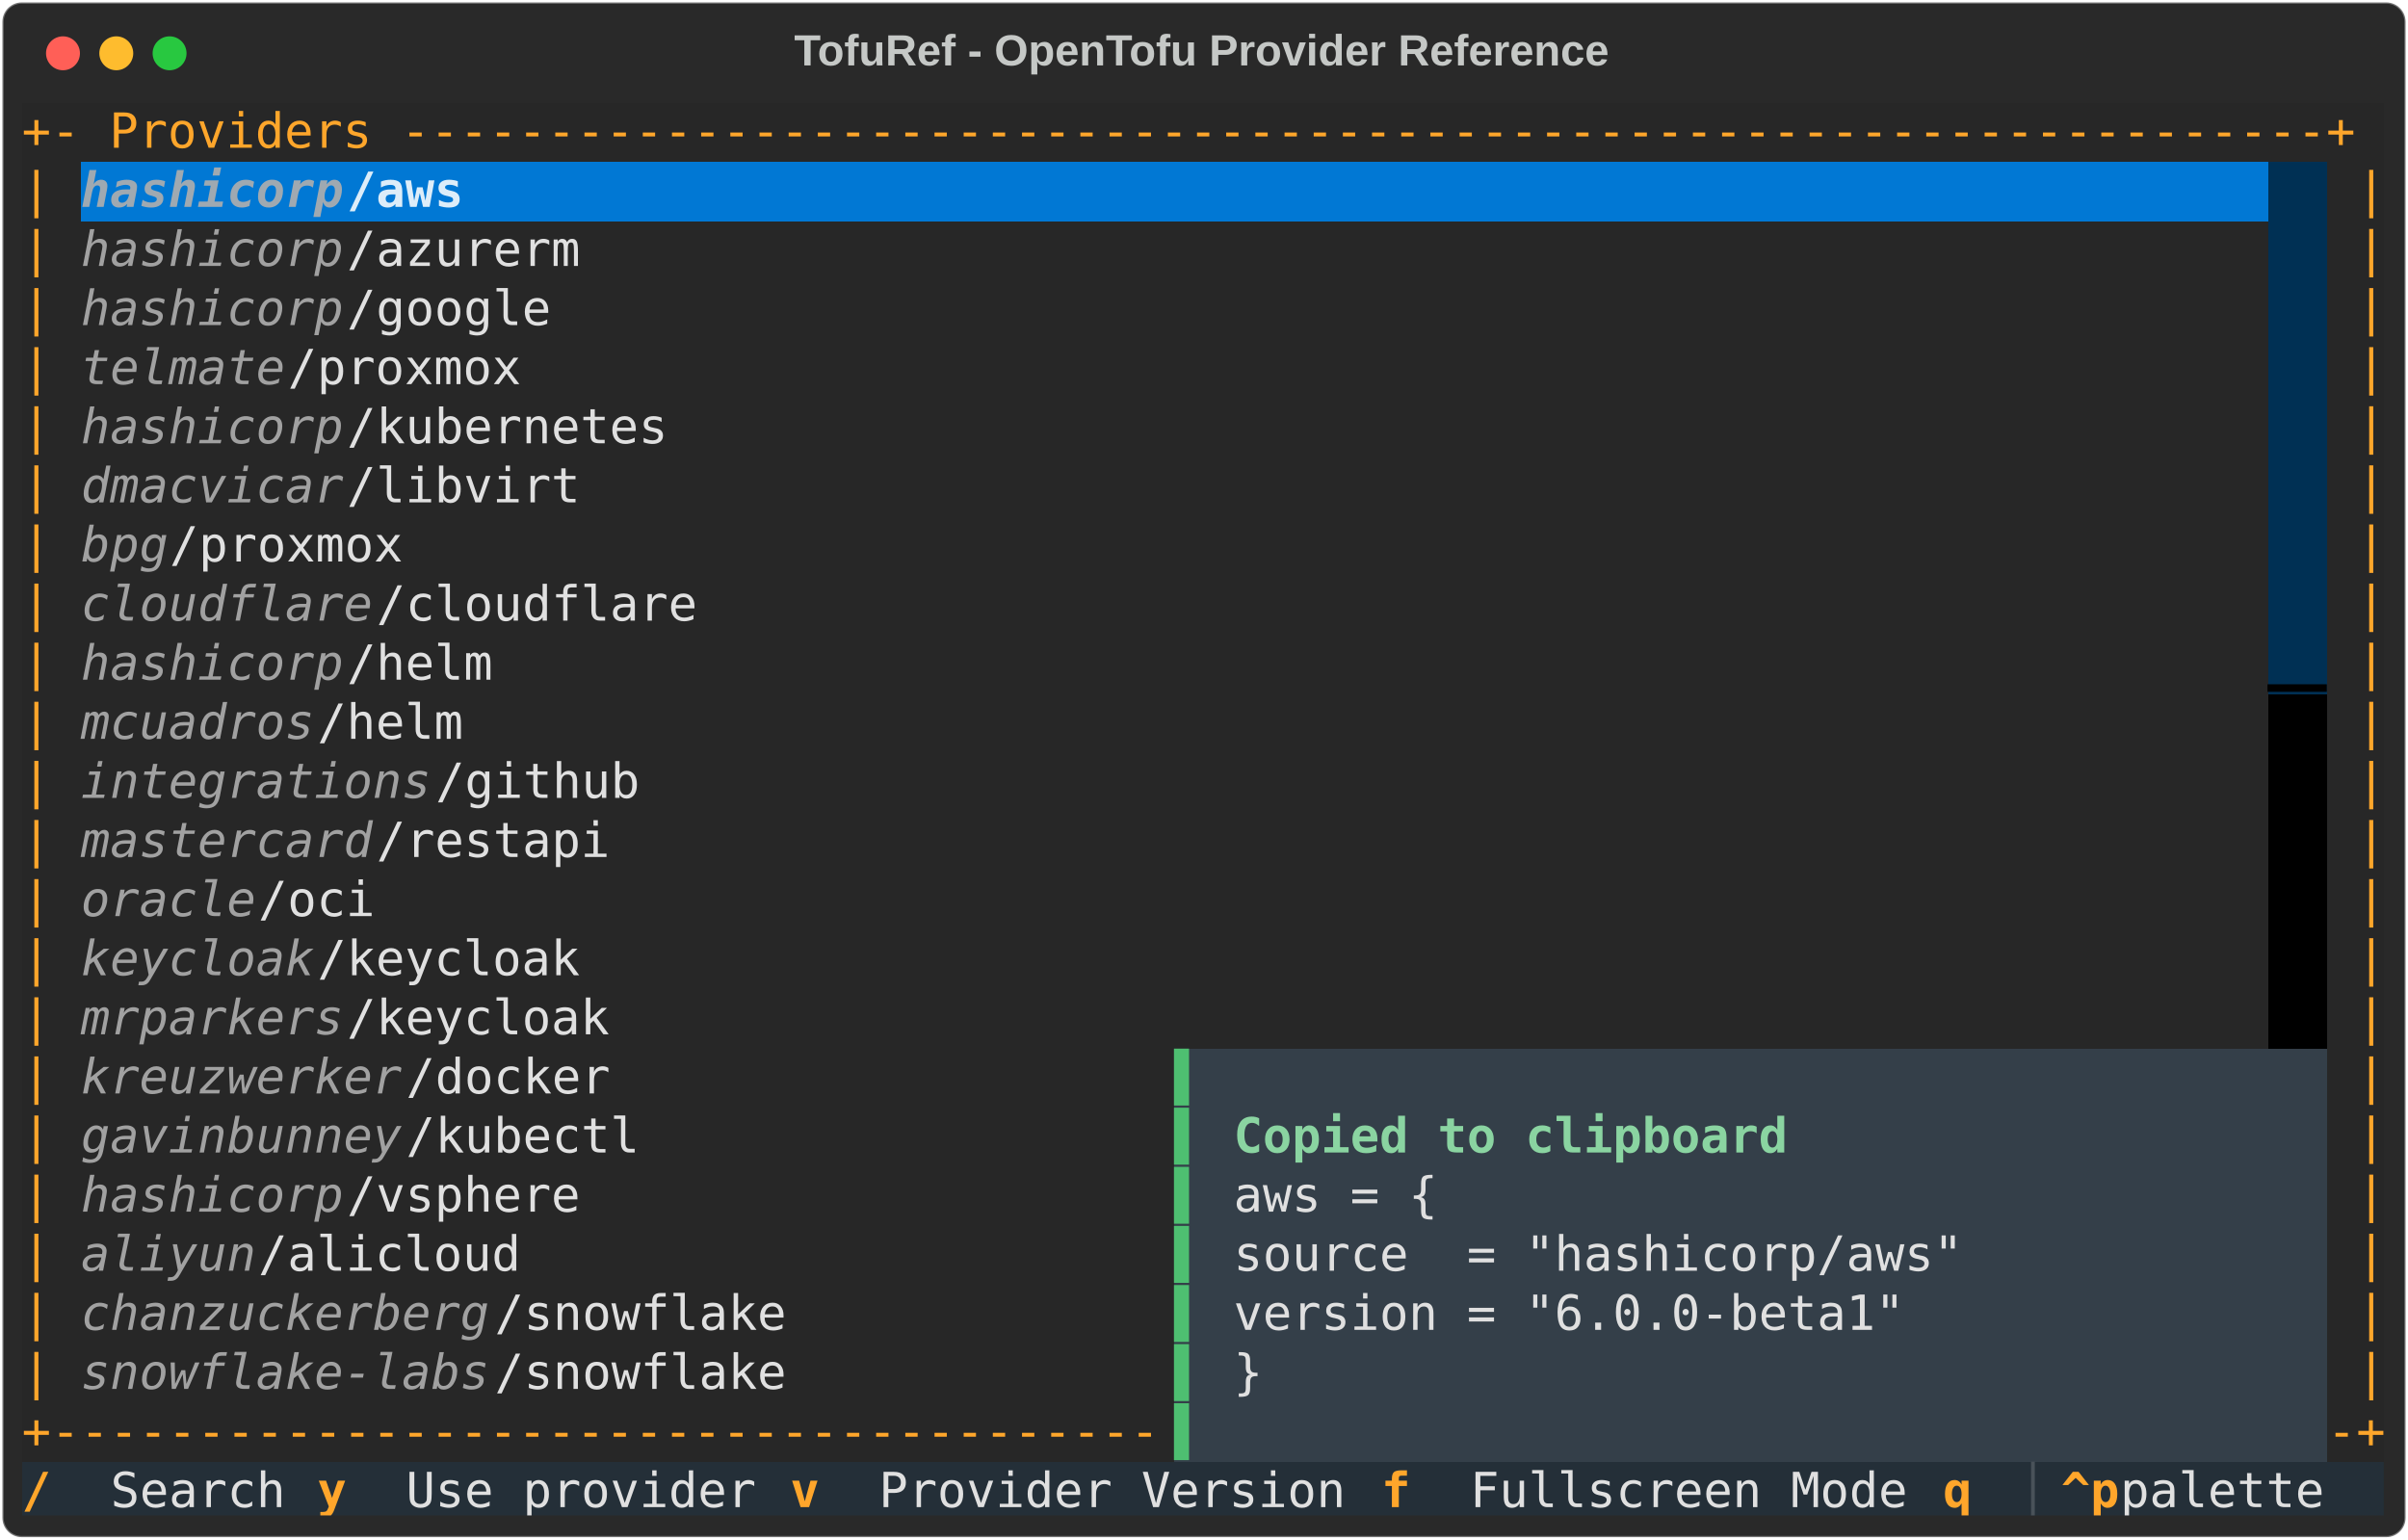
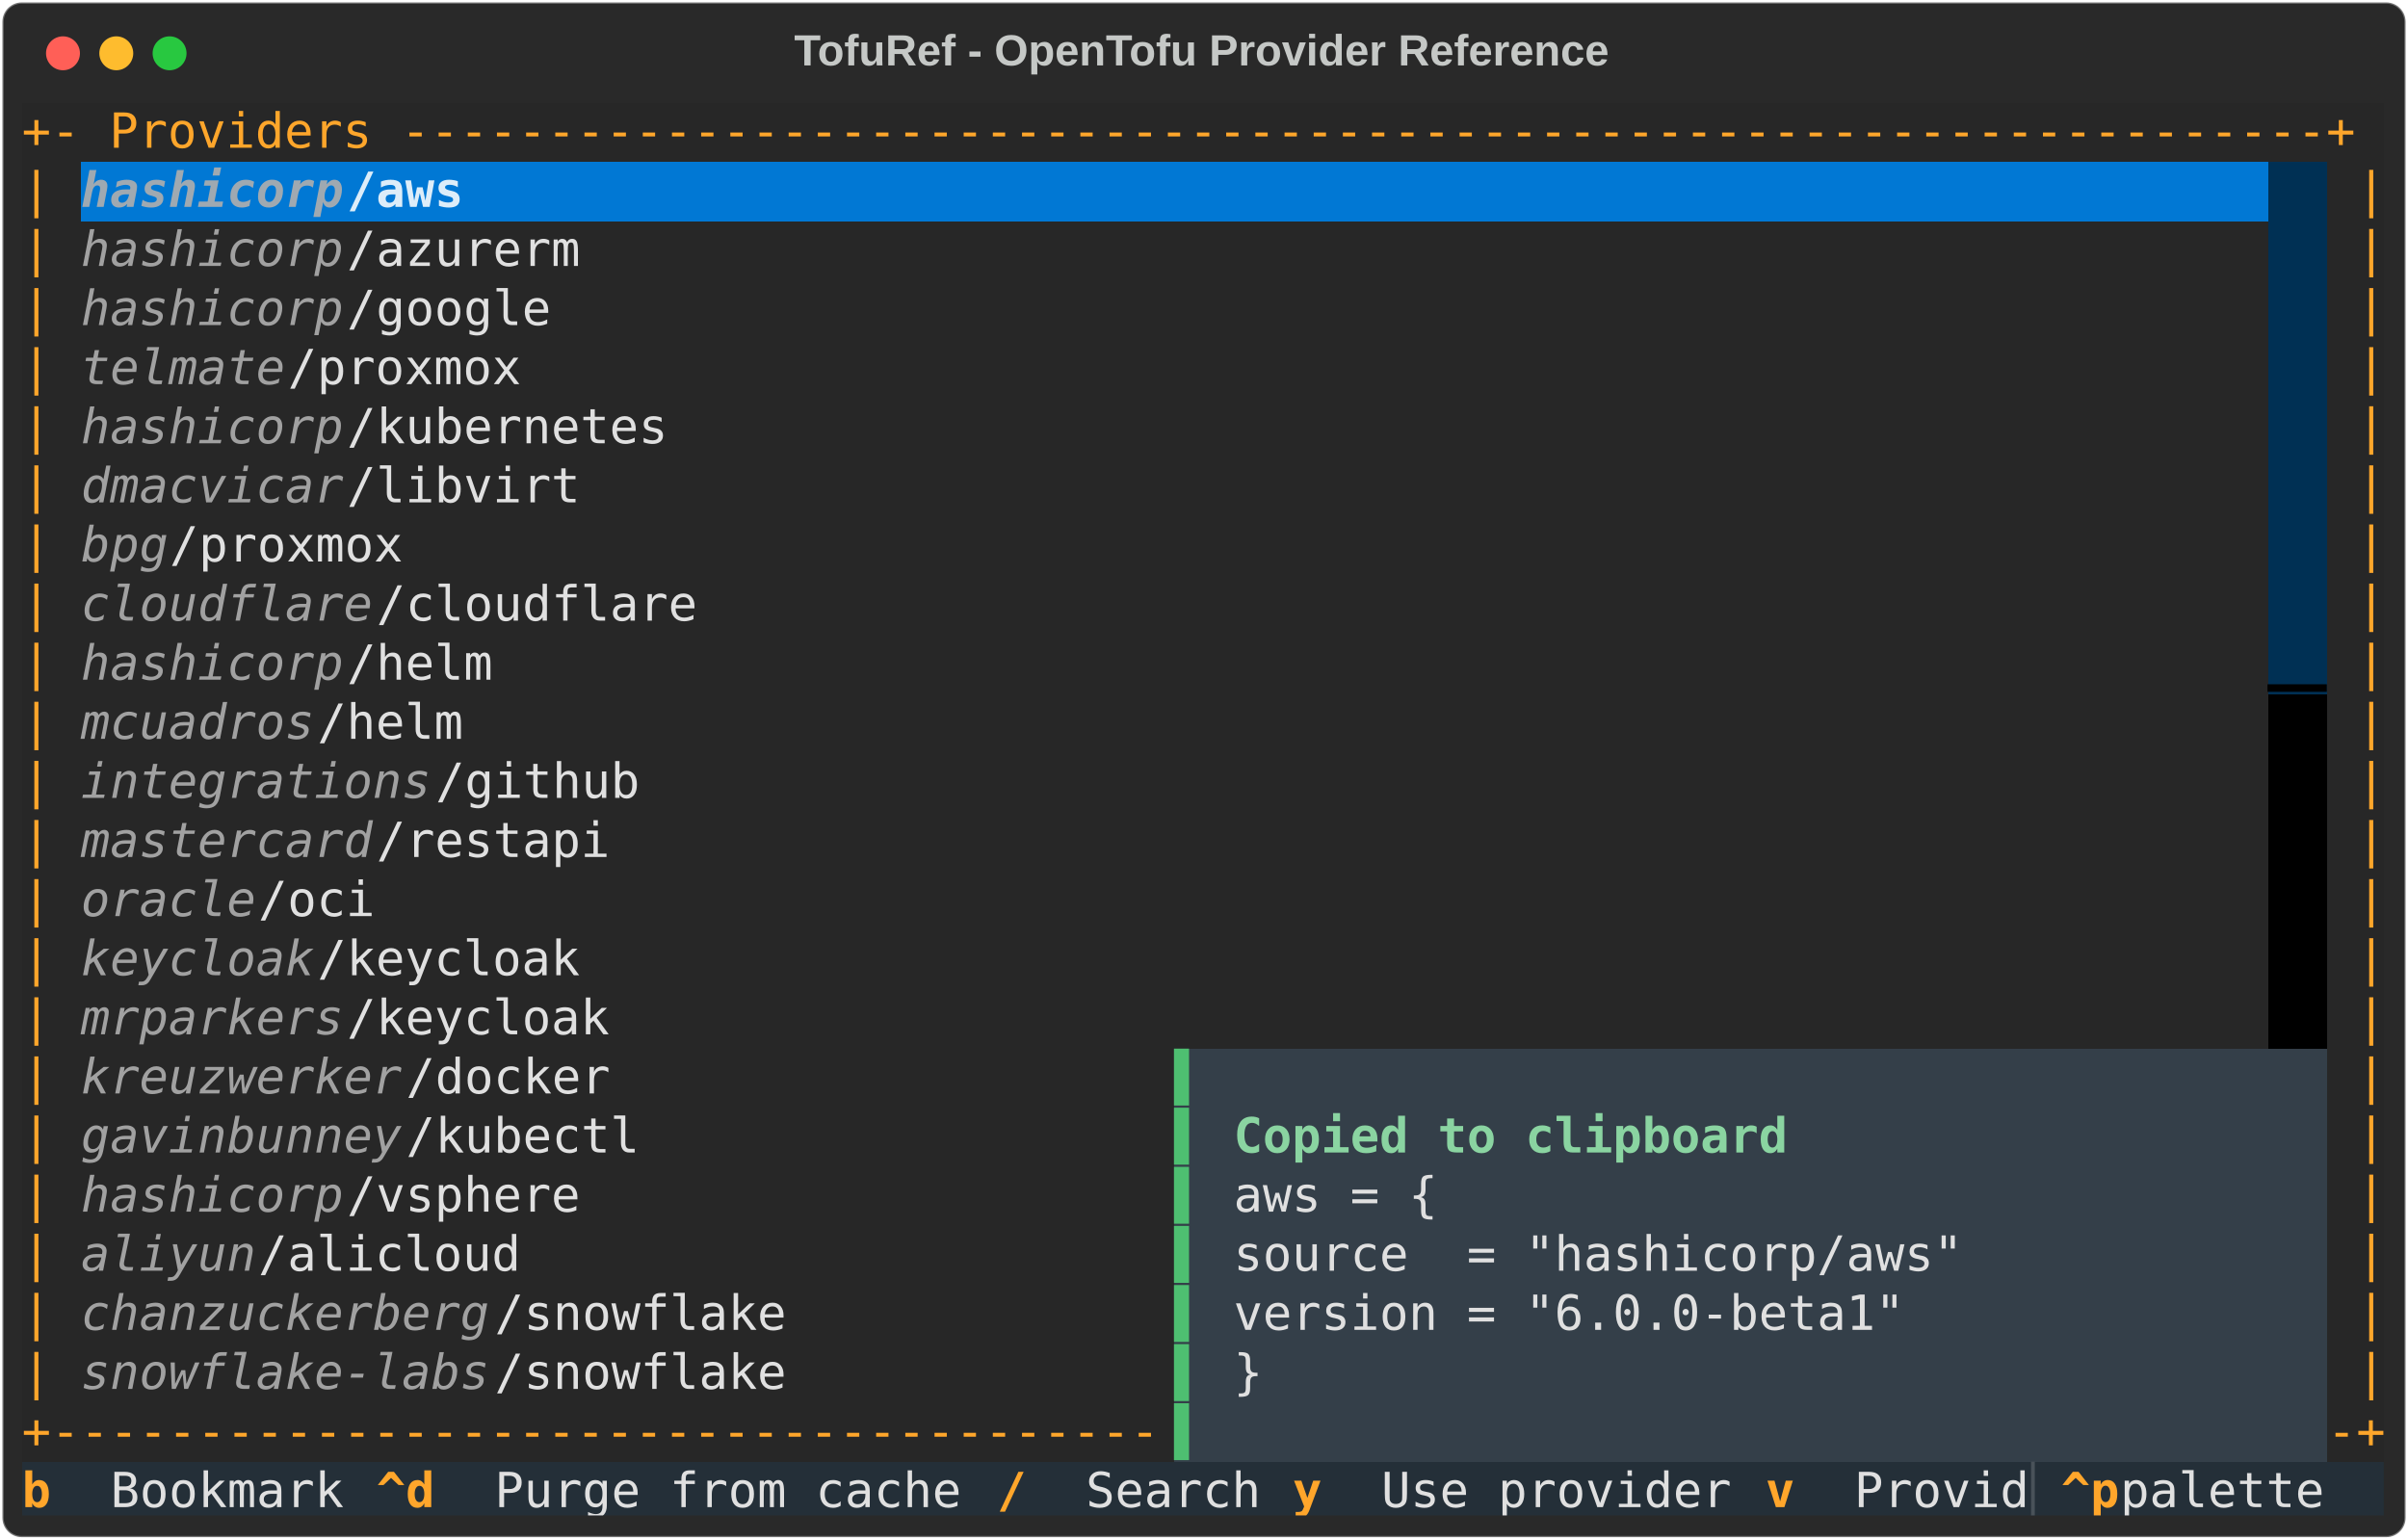
<svg xmlns="http://www.w3.org/2000/svg" class="rich-terminal" viewBox="0 0 994 635.6">
  <style>

    @font-face {
        font-family: "Fira Code";
        src: local("FiraCode-Regular"),
                url("https://cdnjs.cloudflare.com/ajax/libs/firacode/6.2.0/woff2/FiraCode-Regular.woff2") format("woff2"),
                url("https://cdnjs.cloudflare.com/ajax/libs/firacode/6.2.0/woff/FiraCode-Regular.woff") format("woff");
        font-style: normal;
        font-weight: 400;
    }
    @font-face {
        font-family: "Fira Code";
        src: local("FiraCode-Bold"),
                url("https://cdnjs.cloudflare.com/ajax/libs/firacode/6.2.0/woff2/FiraCode-Bold.woff2") format("woff2"),
                url("https://cdnjs.cloudflare.com/ajax/libs/firacode/6.2.0/woff/FiraCode-Bold.woff") format("woff");
        font-style: bold;
        font-weight: 700;
    }

    .terminal-matrix {
        font-family: Fira Code, monospace;
        font-size: 20px;
        line-height: 24.4px;
        font-variant-east-asian: full-width;
    }

    .terminal-title {
        font-size: 18px;
        font-weight: bold;
        font-family: arial;
    }

    .terminal-r1 { fill: #fea62b }
.terminal-r2 { fill: #c5c8c6 }
.terminal-r3 { fill: #9fa9b1;font-weight: bold;font-style: italic; }
.terminal-r4 { fill: #ddedf9;font-weight: bold }
.terminal-r5 { fill: #272727 }
.terminal-r6 { fill: #a1a1a1;font-style: italic; }
.terminal-r7 { fill: #e0e0e0 }
.terminal-r8 { fill: #000000 }
.terminal-r9 { fill: #4ebf71 }
.terminal-r10 { fill: #8ad4a1;font-weight: bold }
.terminal-r11 { fill: #ffa62b;font-weight: bold }
.terminal-r12 { fill: #495259 }
    </style>
  <defs>
    <clipPath id="terminal-clip-terminal">
      <rect x="0" y="0" width="975.0" height="584.6" />
    </clipPath>
    <clipPath id="terminal-line-0">
      <rect x="0" y="1.5" width="976" height="24.65" />
    </clipPath>
    <clipPath id="terminal-line-1">
      <rect x="0" y="25.9" width="976" height="24.65" />
    </clipPath>
    <clipPath id="terminal-line-2">
      <rect x="0" y="50.3" width="976" height="24.65" />
    </clipPath>
    <clipPath id="terminal-line-3">
      <rect x="0" y="74.7" width="976" height="24.65" />
    </clipPath>
    <clipPath id="terminal-line-4">
      <rect x="0" y="99.1" width="976" height="24.65" />
    </clipPath>
    <clipPath id="terminal-line-5">
      <rect x="0" y="123.5" width="976" height="24.65" />
    </clipPath>
    <clipPath id="terminal-line-6">
      <rect x="0" y="147.9" width="976" height="24.65" />
    </clipPath>
    <clipPath id="terminal-line-7">
      <rect x="0" y="172.3" width="976" height="24.65" />
    </clipPath>
    <clipPath id="terminal-line-8">
      <rect x="0" y="196.7" width="976" height="24.65" />
    </clipPath>
    <clipPath id="terminal-line-9">
      <rect x="0" y="221.1" width="976" height="24.65" />
    </clipPath>
    <clipPath id="terminal-line-10">
      <rect x="0" y="245.5" width="976" height="24.65" />
    </clipPath>
    <clipPath id="terminal-line-11">
      <rect x="0" y="269.9" width="976" height="24.65" />
    </clipPath>
    <clipPath id="terminal-line-12">
      <rect x="0" y="294.3" width="976" height="24.65" />
    </clipPath>
    <clipPath id="terminal-line-13">
      <rect x="0" y="318.7" width="976" height="24.65" />
    </clipPath>
    <clipPath id="terminal-line-14">
      <rect x="0" y="343.1" width="976" height="24.65" />
    </clipPath>
    <clipPath id="terminal-line-15">
      <rect x="0" y="367.5" width="976" height="24.65" />
    </clipPath>
    <clipPath id="terminal-line-16">
      <rect x="0" y="391.9" width="976" height="24.65" />
    </clipPath>
    <clipPath id="terminal-line-17">
      <rect x="0" y="416.3" width="976" height="24.65" />
    </clipPath>
    <clipPath id="terminal-line-18">
      <rect x="0" y="440.7" width="976" height="24.65" />
    </clipPath>
    <clipPath id="terminal-line-19">
      <rect x="0" y="465.1" width="976" height="24.65" />
    </clipPath>
    <clipPath id="terminal-line-20">
      <rect x="0" y="489.5" width="976" height="24.65" />
    </clipPath>
    <clipPath id="terminal-line-21">
      <rect x="0" y="513.9" width="976" height="24.65" />
    </clipPath>
    <clipPath id="terminal-line-22">
      <rect x="0" y="538.3" width="976" height="24.65" />
    </clipPath>
  </defs>
  <rect fill="#292929" stroke="rgba(255,255,255,0.35)" stroke-width="1" x="1" y="1" width="992" height="633.6" rx="8" />
  <text class="terminal-title" fill="#c5c8c6" text-anchor="middle" x="496" y="27">TofuRef - OpenTofu Provider Reference</text>
  <g transform="translate(26,22)">
    <circle cx="0" cy="0" r="7" fill="#ff5f57" />
    <circle cx="22" cy="0" r="7" fill="#febc2e" />
    <circle cx="44" cy="0" r="7" fill="#28c840" />
  </g>
  <g transform="translate(9, 41)" clip-path="url(#terminal-clip-terminal)">
    <rect fill="#272727" x="0" y="1.5" width="976" height="24.65" shape-rendering="crispEdges" />
    <rect fill="#272727" x="0" y="25.9" width="12.2" height="24.65" shape-rendering="crispEdges" />
    <rect fill="#272727" x="12.2" y="25.9" width="12.2" height="24.65" shape-rendering="crispEdges" />
    <rect fill="#0178d4" x="24.4" y="25.9" width="109.8" height="24.65" shape-rendering="crispEdges" />
    <rect fill="#0178d4" x="134.2" y="25.9" width="48.8" height="24.65" shape-rendering="crispEdges" />
    <rect fill="#0178d4" x="183" y="25.9" width="744.2" height="24.65" shape-rendering="crispEdges" />
    <rect fill="#003054" x="927.2" y="25.9" width="24.4" height="24.65" shape-rendering="crispEdges" />
    <rect fill="#272727" x="951.6" y="25.9" width="12.2" height="24.65" shape-rendering="crispEdges" />
    <rect fill="#272727" x="963.8" y="25.9" width="12.2" height="24.65" shape-rendering="crispEdges" />
    <rect fill="#272727" x="0" y="50.3" width="12.2" height="24.65" shape-rendering="crispEdges" />
    <rect fill="#272727" x="12.2" y="50.3" width="12.2" height="24.65" shape-rendering="crispEdges" />
    <rect fill="#272727" x="24.4" y="50.3" width="109.8" height="24.65" shape-rendering="crispEdges" />
    <rect fill="#272727" x="134.2" y="50.3" width="97.6" height="24.65" shape-rendering="crispEdges" />
    <rect fill="#272727" x="231.8" y="50.3" width="695.4" height="24.65" shape-rendering="crispEdges" />
    <rect fill="#003054" x="927.2" y="50.3" width="24.4" height="24.65" shape-rendering="crispEdges" />
    <rect fill="#272727" x="951.6" y="50.3" width="12.2" height="24.65" shape-rendering="crispEdges" />
    <rect fill="#272727" x="963.8" y="50.3" width="12.2" height="24.65" shape-rendering="crispEdges" />
    <rect fill="#272727" x="0" y="74.7" width="12.2" height="24.65" shape-rendering="crispEdges" />
    <rect fill="#272727" x="12.2" y="74.7" width="12.2" height="24.65" shape-rendering="crispEdges" />
    <rect fill="#272727" x="24.4" y="74.7" width="109.8" height="24.65" shape-rendering="crispEdges" />
    <rect fill="#272727" x="134.2" y="74.7" width="85.4" height="24.65" shape-rendering="crispEdges" />
    <rect fill="#272727" x="219.6" y="74.7" width="707.6" height="24.65" shape-rendering="crispEdges" />
    <rect fill="#003054" x="927.2" y="74.7" width="24.4" height="24.65" shape-rendering="crispEdges" />
    <rect fill="#272727" x="951.6" y="74.7" width="12.2" height="24.65" shape-rendering="crispEdges" />
    <rect fill="#272727" x="963.8" y="74.7" width="12.2" height="24.65" shape-rendering="crispEdges" />
    <rect fill="#272727" x="0" y="99.1" width="12.2" height="24.65" shape-rendering="crispEdges" />
    <rect fill="#272727" x="12.2" y="99.1" width="12.2" height="24.65" shape-rendering="crispEdges" />
    <rect fill="#272727" x="24.4" y="99.1" width="85.4" height="24.65" shape-rendering="crispEdges" />
    <rect fill="#272727" x="109.8" y="99.1" width="97.6" height="24.65" shape-rendering="crispEdges" />
    <rect fill="#272727" x="207.4" y="99.1" width="719.8" height="24.65" shape-rendering="crispEdges" />
    <rect fill="#003054" x="927.2" y="99.1" width="24.4" height="24.65" shape-rendering="crispEdges" />
    <rect fill="#272727" x="951.6" y="99.1" width="12.2" height="24.65" shape-rendering="crispEdges" />
    <rect fill="#272727" x="963.8" y="99.1" width="12.2" height="24.65" shape-rendering="crispEdges" />
    <rect fill="#272727" x="0" y="123.5" width="12.2" height="24.65" shape-rendering="crispEdges" />
    <rect fill="#272727" x="12.2" y="123.5" width="12.2" height="24.65" shape-rendering="crispEdges" />
    <rect fill="#272727" x="24.4" y="123.5" width="109.8" height="24.65" shape-rendering="crispEdges" />
    <rect fill="#272727" x="134.2" y="123.5" width="134.2" height="24.65" shape-rendering="crispEdges" />
    <rect fill="#272727" x="268.4" y="123.5" width="658.8" height="24.65" shape-rendering="crispEdges" />
    <rect fill="#003054" x="927.2" y="123.5" width="24.4" height="24.65" shape-rendering="crispEdges" />
    <rect fill="#272727" x="951.6" y="123.5" width="12.2" height="24.65" shape-rendering="crispEdges" />
    <rect fill="#272727" x="963.8" y="123.5" width="12.2" height="24.65" shape-rendering="crispEdges" />
    <rect fill="#272727" x="0" y="147.9" width="12.2" height="24.65" shape-rendering="crispEdges" />
    <rect fill="#272727" x="12.2" y="147.9" width="12.2" height="24.65" shape-rendering="crispEdges" />
    <rect fill="#272727" x="24.4" y="147.9" width="109.8" height="24.65" shape-rendering="crispEdges" />
    <rect fill="#272727" x="134.2" y="147.9" width="97.6" height="24.65" shape-rendering="crispEdges" />
    <rect fill="#272727" x="231.8" y="147.9" width="695.4" height="24.65" shape-rendering="crispEdges" />
    <rect fill="#003054" x="927.2" y="147.9" width="24.4" height="24.65" shape-rendering="crispEdges" />
    <rect fill="#272727" x="951.6" y="147.9" width="12.2" height="24.65" shape-rendering="crispEdges" />
    <rect fill="#272727" x="963.8" y="147.9" width="12.2" height="24.65" shape-rendering="crispEdges" />
    <rect fill="#272727" x="0" y="172.3" width="12.2" height="24.65" shape-rendering="crispEdges" />
    <rect fill="#272727" x="12.2" y="172.3" width="12.2" height="24.65" shape-rendering="crispEdges" />
    <rect fill="#272727" x="24.4" y="172.3" width="36.6" height="24.65" shape-rendering="crispEdges" />
    <rect fill="#272727" x="61" y="172.3" width="97.6" height="24.65" shape-rendering="crispEdges" />
    <rect fill="#272727" x="158.6" y="172.3" width="768.6" height="24.65" shape-rendering="crispEdges" />
    <rect fill="#003054" x="927.2" y="172.3" width="24.4" height="24.65" shape-rendering="crispEdges" />
    <rect fill="#272727" x="951.6" y="172.3" width="12.2" height="24.65" shape-rendering="crispEdges" />
    <rect fill="#272727" x="963.8" y="172.3" width="12.2" height="24.65" shape-rendering="crispEdges" />
    <rect fill="#272727" x="0" y="196.7" width="12.2" height="24.65" shape-rendering="crispEdges" />
    <rect fill="#272727" x="12.2" y="196.7" width="12.2" height="24.65" shape-rendering="crispEdges" />
    <rect fill="#272727" x="24.4" y="196.7" width="122" height="24.65" shape-rendering="crispEdges" />
    <rect fill="#272727" x="146.4" y="196.7" width="134.2" height="24.65" shape-rendering="crispEdges" />
    <rect fill="#272727" x="280.6" y="196.7" width="646.6" height="24.65" shape-rendering="crispEdges" />
    <rect fill="#003054" x="927.2" y="196.7" width="24.4" height="24.65" shape-rendering="crispEdges" />
    <rect fill="#272727" x="951.6" y="196.7" width="12.2" height="24.65" shape-rendering="crispEdges" />
    <rect fill="#272727" x="963.8" y="196.7" width="12.2" height="24.65" shape-rendering="crispEdges" />
    <rect fill="#272727" x="0" y="221.1" width="12.2" height="24.65" shape-rendering="crispEdges" />
    <rect fill="#272727" x="12.2" y="221.1" width="12.2" height="24.65" shape-rendering="crispEdges" />
    <rect fill="#272727" x="24.4" y="221.1" width="109.8" height="24.65" shape-rendering="crispEdges" />
    <rect fill="#272727" x="134.2" y="221.1" width="61" height="24.65" shape-rendering="crispEdges" />
    <rect fill="#272727" x="195.2" y="221.1" width="732" height="24.65" shape-rendering="crispEdges" />
    <rect fill="#003054" x="927.2" y="221.1" width="24.4" height="24.65" shape-rendering="crispEdges" />
    <rect fill="#272727" x="951.6" y="221.1" width="12.2" height="24.65" shape-rendering="crispEdges" />
    <rect fill="#272727" x="963.8" y="221.1" width="12.2" height="24.65" shape-rendering="crispEdges" />
    <rect fill="#272727" x="0" y="245.5" width="12.2" height="24.65" shape-rendering="crispEdges" />
    <rect fill="#272727" x="12.2" y="245.5" width="12.2" height="24.65" shape-rendering="crispEdges" />
    <rect fill="#272727" x="24.4" y="245.5" width="97.6" height="24.65" shape-rendering="crispEdges" />
    <rect fill="#272727" x="122" y="245.5" width="61" height="24.65" shape-rendering="crispEdges" />
    <rect fill="#272727" x="183" y="245.5" width="744.2" height="24.65" shape-rendering="crispEdges" />
    <rect fill="#000000" x="927.2" y="245.5" width="24.4" height="24.65" shape-rendering="crispEdges" />
    <rect fill="#272727" x="951.6" y="245.5" width="12.2" height="24.65" shape-rendering="crispEdges" />
    <rect fill="#272727" x="963.8" y="245.5" width="12.2" height="24.65" shape-rendering="crispEdges" />
    <rect fill="#272727" x="0" y="269.9" width="12.2" height="24.65" shape-rendering="crispEdges" />
    <rect fill="#272727" x="12.2" y="269.9" width="12.2" height="24.65" shape-rendering="crispEdges" />
    <rect fill="#272727" x="24.4" y="269.9" width="146.4" height="24.65" shape-rendering="crispEdges" />
    <rect fill="#272727" x="170.8" y="269.9" width="85.4" height="24.65" shape-rendering="crispEdges" />
    <rect fill="#272727" x="256.2" y="269.9" width="671" height="24.65" shape-rendering="crispEdges" />
    <rect fill="#000000" x="927.2" y="269.9" width="24.4" height="24.65" shape-rendering="crispEdges" />
    <rect fill="#272727" x="951.6" y="269.9" width="12.2" height="24.65" shape-rendering="crispEdges" />
    <rect fill="#272727" x="963.8" y="269.9" width="12.2" height="24.65" shape-rendering="crispEdges" />
    <rect fill="#272727" x="0" y="294.3" width="12.2" height="24.65" shape-rendering="crispEdges" />
    <rect fill="#272727" x="12.2" y="294.3" width="12.2" height="24.65" shape-rendering="crispEdges" />
    <rect fill="#272727" x="24.4" y="294.3" width="122" height="24.65" shape-rendering="crispEdges" />
    <rect fill="#272727" x="146.4" y="294.3" width="97.6" height="24.65" shape-rendering="crispEdges" />
    <rect fill="#272727" x="244" y="294.3" width="683.2" height="24.65" shape-rendering="crispEdges" />
    <rect fill="#000000" x="927.2" y="294.3" width="24.4" height="24.65" shape-rendering="crispEdges" />
    <rect fill="#272727" x="951.6" y="294.3" width="12.2" height="24.65" shape-rendering="crispEdges" />
    <rect fill="#272727" x="963.8" y="294.3" width="12.2" height="24.65" shape-rendering="crispEdges" />
    <rect fill="#272727" x="0" y="318.7" width="12.2" height="24.65" shape-rendering="crispEdges" />
    <rect fill="#272727" x="12.2" y="318.7" width="12.2" height="24.65" shape-rendering="crispEdges" />
    <rect fill="#272727" x="24.4" y="318.7" width="73.2" height="24.65" shape-rendering="crispEdges" />
    <rect fill="#272727" x="97.6" y="318.7" width="48.8" height="24.65" shape-rendering="crispEdges" />
    <rect fill="#272727" x="146.4" y="318.7" width="780.8" height="24.65" shape-rendering="crispEdges" />
    <rect fill="#000000" x="927.2" y="318.7" width="24.4" height="24.65" shape-rendering="crispEdges" />
    <rect fill="#272727" x="951.6" y="318.7" width="12.2" height="24.65" shape-rendering="crispEdges" />
    <rect fill="#272727" x="963.8" y="318.7" width="12.2" height="24.65" shape-rendering="crispEdges" />
    <rect fill="#272727" x="0" y="343.1" width="12.2" height="24.65" shape-rendering="crispEdges" />
    <rect fill="#272727" x="12.2" y="343.1" width="12.2" height="24.65" shape-rendering="crispEdges" />
    <rect fill="#272727" x="24.4" y="343.1" width="97.6" height="24.65" shape-rendering="crispEdges" />
    <rect fill="#272727" x="122" y="343.1" width="109.8" height="24.65" shape-rendering="crispEdges" />
    <rect fill="#272727" x="231.8" y="343.1" width="695.4" height="24.65" shape-rendering="crispEdges" />
    <rect fill="#000000" x="927.2" y="343.1" width="24.4" height="24.65" shape-rendering="crispEdges" />
    <rect fill="#272727" x="951.6" y="343.1" width="12.2" height="24.65" shape-rendering="crispEdges" />
    <rect fill="#272727" x="963.8" y="343.1" width="12.2" height="24.65" shape-rendering="crispEdges" />
    <rect fill="#272727" x="0" y="367.5" width="12.2" height="24.65" shape-rendering="crispEdges" />
    <rect fill="#272727" x="12.2" y="367.5" width="12.2" height="24.65" shape-rendering="crispEdges" />
    <rect fill="#272727" x="24.4" y="367.5" width="109.8" height="24.65" shape-rendering="crispEdges" />
    <rect fill="#272727" x="134.2" y="367.5" width="109.8" height="24.65" shape-rendering="crispEdges" />
    <rect fill="#272727" x="244" y="367.5" width="683.2" height="24.65" shape-rendering="crispEdges" />
    <rect fill="#000000" x="927.2" y="367.5" width="24.4" height="24.65" shape-rendering="crispEdges" />
    <rect fill="#272727" x="951.6" y="367.5" width="12.2" height="24.65" shape-rendering="crispEdges" />
    <rect fill="#272727" x="963.8" y="367.5" width="12.2" height="24.65" shape-rendering="crispEdges" />
    <rect fill="#272727" x="0" y="391.9" width="12.2" height="24.65" shape-rendering="crispEdges" />
    <rect fill="#272727" x="12.2" y="391.9" width="12.2" height="24.65" shape-rendering="crispEdges" />
    <rect fill="#272727" x="24.4" y="391.9" width="134.2" height="24.65" shape-rendering="crispEdges" />
    <rect fill="#272727" x="158.6" y="391.9" width="85.4" height="24.65" shape-rendering="crispEdges" />
    <rect fill="#272727" x="244" y="391.9" width="231.8" height="24.65" shape-rendering="crispEdges" />
    <rect fill="#343f49" x="475.8" y="391.9" width="12.2" height="24.65" shape-rendering="crispEdges" />
    <rect fill="#343f49" x="488" y="391.9" width="463.6" height="24.65" shape-rendering="crispEdges" />
    <rect fill="#272727" x="951.6" y="391.9" width="12.2" height="24.65" shape-rendering="crispEdges" />
    <rect fill="#272727" x="963.8" y="391.9" width="12.2" height="24.65" shape-rendering="crispEdges" />
    <rect fill="#272727" x="0" y="416.3" width="12.2" height="24.65" shape-rendering="crispEdges" />
    <rect fill="#272727" x="12.2" y="416.3" width="12.2" height="24.65" shape-rendering="crispEdges" />
    <rect fill="#272727" x="24.4" y="416.3" width="134.2" height="24.65" shape-rendering="crispEdges" />
    <rect fill="#272727" x="158.6" y="416.3" width="97.6" height="24.65" shape-rendering="crispEdges" />
    <rect fill="#272727" x="256.2" y="416.3" width="219.6" height="24.65" shape-rendering="crispEdges" />
    <rect fill="#343f49" x="475.8" y="416.3" width="12.2" height="24.65" shape-rendering="crispEdges" />
    <rect fill="#343f49" x="488" y="416.3" width="12.2" height="24.65" shape-rendering="crispEdges" />
    <rect fill="#343f49" x="500.2" y="416.3" width="231.8" height="24.65" shape-rendering="crispEdges" />
    <rect fill="#343f49" x="732" y="416.3" width="219.6" height="24.65" shape-rendering="crispEdges" />
    <rect fill="#272727" x="951.6" y="416.3" width="12.2" height="24.65" shape-rendering="crispEdges" />
    <rect fill="#272727" x="963.8" y="416.3" width="12.2" height="24.65" shape-rendering="crispEdges" />
    <rect fill="#272727" x="0" y="440.7" width="12.2" height="24.65" shape-rendering="crispEdges" />
    <rect fill="#272727" x="12.2" y="440.7" width="12.2" height="24.65" shape-rendering="crispEdges" />
    <rect fill="#272727" x="24.4" y="440.7" width="109.8" height="24.65" shape-rendering="crispEdges" />
    <rect fill="#272727" x="134.2" y="440.7" width="97.6" height="24.65" shape-rendering="crispEdges" />
    <rect fill="#272727" x="231.8" y="440.7" width="244" height="24.65" shape-rendering="crispEdges" />
    <rect fill="#343f49" x="475.8" y="440.7" width="12.2" height="24.65" shape-rendering="crispEdges" />
    <rect fill="#343f49" x="488" y="440.7" width="12.2" height="24.65" shape-rendering="crispEdges" />
    <rect fill="#343f49" x="500.2" y="440.7" width="134.2" height="24.65" shape-rendering="crispEdges" />
    <rect fill="#343f49" x="634.4" y="440.7" width="317.2" height="24.65" shape-rendering="crispEdges" />
    <rect fill="#272727" x="951.6" y="440.7" width="12.2" height="24.65" shape-rendering="crispEdges" />
    <rect fill="#272727" x="963.8" y="440.7" width="12.2" height="24.65" shape-rendering="crispEdges" />
    <rect fill="#272727" x="0" y="465.1" width="12.2" height="24.65" shape-rendering="crispEdges" />
    <rect fill="#272727" x="12.2" y="465.1" width="12.2" height="24.65" shape-rendering="crispEdges" />
    <rect fill="#272727" x="24.4" y="465.1" width="73.2" height="24.65" shape-rendering="crispEdges" />
    <rect fill="#272727" x="97.6" y="465.1" width="109.8" height="24.65" shape-rendering="crispEdges" />
    <rect fill="#272727" x="207.4" y="465.1" width="268.4" height="24.65" shape-rendering="crispEdges" />
    <rect fill="#343f49" x="475.8" y="465.1" width="12.2" height="24.65" shape-rendering="crispEdges" />
    <rect fill="#343f49" x="488" y="465.1" width="12.2" height="24.65" shape-rendering="crispEdges" />
    <rect fill="#343f49" x="500.2" y="465.1" width="378.2" height="24.65" shape-rendering="crispEdges" />
    <rect fill="#343f49" x="878.4" y="465.1" width="73.2" height="24.65" shape-rendering="crispEdges" />
    <rect fill="#272727" x="951.6" y="465.1" width="12.2" height="24.65" shape-rendering="crispEdges" />
    <rect fill="#272727" x="963.8" y="465.1" width="12.2" height="24.65" shape-rendering="crispEdges" />
    <rect fill="#272727" x="0" y="489.5" width="12.2" height="24.65" shape-rendering="crispEdges" />
    <rect fill="#272727" x="12.2" y="489.5" width="12.2" height="24.65" shape-rendering="crispEdges" />
    <rect fill="#272727" x="24.4" y="489.5" width="170.8" height="24.65" shape-rendering="crispEdges" />
    <rect fill="#272727" x="195.2" y="489.5" width="122" height="24.65" shape-rendering="crispEdges" />
    <rect fill="#272727" x="317.2" y="489.5" width="158.6" height="24.65" shape-rendering="crispEdges" />
    <rect fill="#343f49" x="475.8" y="489.5" width="12.2" height="24.65" shape-rendering="crispEdges" />
    <rect fill="#343f49" x="488" y="489.5" width="12.2" height="24.65" shape-rendering="crispEdges" />
    <rect fill="#343f49" x="500.2" y="489.5" width="353.8" height="24.65" shape-rendering="crispEdges" />
    <rect fill="#343f49" x="854" y="489.5" width="97.6" height="24.65" shape-rendering="crispEdges" />
    <rect fill="#272727" x="951.6" y="489.5" width="12.2" height="24.65" shape-rendering="crispEdges" />
    <rect fill="#272727" x="963.8" y="489.5" width="12.2" height="24.65" shape-rendering="crispEdges" />
    <rect fill="#272727" x="0" y="513.9" width="12.2" height="24.65" shape-rendering="crispEdges" />
    <rect fill="#272727" x="12.2" y="513.9" width="12.2" height="24.65" shape-rendering="crispEdges" />
    <rect fill="#272727" x="24.4" y="513.9" width="170.8" height="24.65" shape-rendering="crispEdges" />
    <rect fill="#272727" x="195.2" y="513.9" width="122" height="24.65" shape-rendering="crispEdges" />
    <rect fill="#272727" x="317.2" y="513.9" width="158.6" height="24.65" shape-rendering="crispEdges" />
    <rect fill="#343f49" x="475.8" y="513.9" width="12.2" height="24.65" shape-rendering="crispEdges" />
    <rect fill="#343f49" x="488" y="513.9" width="12.2" height="24.65" shape-rendering="crispEdges" />
    <rect fill="#343f49" x="500.2" y="513.9" width="61" height="24.65" shape-rendering="crispEdges" />
    <rect fill="#343f49" x="561.2" y="513.9" width="390.4" height="24.65" shape-rendering="crispEdges" />
    <rect fill="#272727" x="951.6" y="513.9" width="12.2" height="24.65" shape-rendering="crispEdges" />
    <rect fill="#272727" x="963.8" y="513.9" width="12.2" height="24.65" shape-rendering="crispEdges" />
    <rect fill="#272727" x="0" y="538.3" width="475.8" height="24.65" shape-rendering="crispEdges" />
    <rect fill="#343f49" x="475.8" y="538.3" width="12.2" height="24.65" shape-rendering="crispEdges" />
    <rect fill="#343f49" x="488" y="538.3" width="463.6" height="24.65" shape-rendering="crispEdges" />
    <rect fill="#272727" x="951.6" y="538.3" width="24.4" height="24.65" shape-rendering="crispEdges" />
    <rect fill="#242f38" x="0" y="562.7" width="36.6" height="24.65" shape-rendering="crispEdges" />
-     <rect fill="#242f38" x="36.6" y="562.7" width="85.4" height="24.65" shape-rendering="crispEdges" />
-     <rect fill="#242f38" x="122" y="562.7" width="36.6" height="24.65" shape-rendering="crispEdges" />
-     <rect fill="#242f38" x="158.6" y="562.7" width="158.6" height="24.65" shape-rendering="crispEdges" />
-     <rect fill="#242f38" x="317.2" y="562.7" width="36.6" height="24.65" shape-rendering="crispEdges" />
-     <rect fill="#242f38" x="353.8" y="562.7" width="207.4" height="24.65" shape-rendering="crispEdges" />
-     <rect fill="#242f38" x="561.2" y="562.7" width="36.6" height="24.65" shape-rendering="crispEdges" />
-     <rect fill="#242f38" x="597.8" y="562.7" width="195.2" height="24.65" shape-rendering="crispEdges" />
-     <rect fill="#242f38" x="793" y="562.7" width="36.6" height="24.65" shape-rendering="crispEdges" />
+     <rect fill="#242f38" x="36.6" y="562.7" width="109.8" height="24.65" shape-rendering="crispEdges" />
+     <rect fill="#242f38" x="146.4" y="562.7" width="48.8" height="24.65" shape-rendering="crispEdges" />
+     <rect fill="#242f38" x="195.2" y="562.7" width="207.4" height="24.65" shape-rendering="crispEdges" />
+     <rect fill="#242f38" x="402.6" y="562.7" width="36.6" height="24.65" shape-rendering="crispEdges" />
+     <rect fill="#242f38" x="439.2" y="562.7" width="85.4" height="24.65" shape-rendering="crispEdges" />
+     <rect fill="#242f38" x="524.6" y="562.7" width="36.6" height="24.65" shape-rendering="crispEdges" />
+     <rect fill="#242f38" x="561.2" y="562.7" width="158.6" height="24.65" shape-rendering="crispEdges" />
+     <rect fill="#242f38" x="719.8" y="562.7" width="36.6" height="24.65" shape-rendering="crispEdges" />
+     <rect fill="#242f38" x="756.4" y="562.7" width="73.2" height="24.65" shape-rendering="crispEdges" />
    <rect fill="#242f38" x="829.6" y="562.7" width="12.2" height="24.65" shape-rendering="crispEdges" />
    <rect fill="#242f38" x="841.8" y="562.7" width="24.4" height="24.65" shape-rendering="crispEdges" />
    <rect fill="#242f38" x="866.2" y="562.7" width="97.6" height="24.65" shape-rendering="crispEdges" />
    <rect fill="#242f38" x="963.8" y="562.7" width="12.2" height="24.65" shape-rendering="crispEdges" />
    <g class="terminal-matrix">
      <text class="terminal-r1" x="0" y="20" textLength="976" clip-path="url(#terminal-line-0)">+- Providers ------------------------------------------------------------------+</text>
      <text class="terminal-r2" x="976" y="20" textLength="12.2" clip-path="url(#terminal-line-0)">
</text>
      <text class="terminal-r1" x="0" y="44.4" textLength="12.2" clip-path="url(#terminal-line-1)">|</text>
      <text class="terminal-r3" x="24.4" y="44.4" textLength="109.8" clip-path="url(#terminal-line-1)">hashicorp</text>
      <text class="terminal-r4" x="134.2" y="44.4" textLength="48.8" clip-path="url(#terminal-line-1)">/aws</text>
      <text class="terminal-r1" x="963.8" y="44.4" textLength="12.2" clip-path="url(#terminal-line-1)">|</text>
      <text class="terminal-r2" x="976" y="44.4" textLength="12.2" clip-path="url(#terminal-line-1)">
</text>
      <text class="terminal-r1" x="0" y="68.8" textLength="12.2" clip-path="url(#terminal-line-2)">|</text>
      <text class="terminal-r6" x="24.4" y="68.8" textLength="109.8" clip-path="url(#terminal-line-2)">hashicorp</text>
      <text class="terminal-r7" x="134.2" y="68.8" textLength="97.6" clip-path="url(#terminal-line-2)">/azurerm</text>
      <text class="terminal-r1" x="963.8" y="68.8" textLength="12.2" clip-path="url(#terminal-line-2)">|</text>
      <text class="terminal-r2" x="976" y="68.8" textLength="12.2" clip-path="url(#terminal-line-2)">
</text>
      <text class="terminal-r1" x="0" y="93.2" textLength="12.2" clip-path="url(#terminal-line-3)">|</text>
      <text class="terminal-r6" x="24.4" y="93.2" textLength="109.8" clip-path="url(#terminal-line-3)">hashicorp</text>
      <text class="terminal-r7" x="134.2" y="93.2" textLength="85.4" clip-path="url(#terminal-line-3)">/google</text>
      <text class="terminal-r1" x="963.8" y="93.2" textLength="12.2" clip-path="url(#terminal-line-3)">|</text>
      <text class="terminal-r2" x="976" y="93.2" textLength="12.2" clip-path="url(#terminal-line-3)">
</text>
      <text class="terminal-r1" x="0" y="117.6" textLength="12.2" clip-path="url(#terminal-line-4)">|</text>
      <text class="terminal-r6" x="24.4" y="117.6" textLength="85.4" clip-path="url(#terminal-line-4)">telmate</text>
      <text class="terminal-r7" x="109.8" y="117.6" textLength="97.6" clip-path="url(#terminal-line-4)">/proxmox</text>
      <text class="terminal-r1" x="963.8" y="117.6" textLength="12.2" clip-path="url(#terminal-line-4)">|</text>
      <text class="terminal-r2" x="976" y="117.6" textLength="12.2" clip-path="url(#terminal-line-4)">
</text>
      <text class="terminal-r1" x="0" y="142" textLength="12.2" clip-path="url(#terminal-line-5)">|</text>
      <text class="terminal-r6" x="24.4" y="142" textLength="109.8" clip-path="url(#terminal-line-5)">hashicorp</text>
      <text class="terminal-r7" x="134.2" y="142" textLength="134.2" clip-path="url(#terminal-line-5)">/kubernetes</text>
      <text class="terminal-r1" x="963.8" y="142" textLength="12.2" clip-path="url(#terminal-line-5)">|</text>
      <text class="terminal-r2" x="976" y="142" textLength="12.2" clip-path="url(#terminal-line-5)">
</text>
      <text class="terminal-r1" x="0" y="166.4" textLength="12.2" clip-path="url(#terminal-line-6)">|</text>
      <text class="terminal-r6" x="24.4" y="166.4" textLength="109.8" clip-path="url(#terminal-line-6)">dmacvicar</text>
      <text class="terminal-r7" x="134.2" y="166.4" textLength="97.6" clip-path="url(#terminal-line-6)">/libvirt</text>
      <text class="terminal-r1" x="963.8" y="166.4" textLength="12.2" clip-path="url(#terminal-line-6)">|</text>
      <text class="terminal-r2" x="976" y="166.4" textLength="12.2" clip-path="url(#terminal-line-6)">
</text>
      <text class="terminal-r1" x="0" y="190.8" textLength="12.2" clip-path="url(#terminal-line-7)">|</text>
      <text class="terminal-r6" x="24.4" y="190.8" textLength="36.6" clip-path="url(#terminal-line-7)">bpg</text>
      <text class="terminal-r7" x="61" y="190.8" textLength="97.6" clip-path="url(#terminal-line-7)">/proxmox</text>
      <text class="terminal-r1" x="963.8" y="190.8" textLength="12.2" clip-path="url(#terminal-line-7)">|</text>
      <text class="terminal-r2" x="976" y="190.8" textLength="12.2" clip-path="url(#terminal-line-7)">
</text>
      <text class="terminal-r1" x="0" y="215.2" textLength="12.2" clip-path="url(#terminal-line-8)">|</text>
      <text class="terminal-r6" x="24.4" y="215.2" textLength="122" clip-path="url(#terminal-line-8)">cloudflare</text>
      <text class="terminal-r7" x="146.4" y="215.2" textLength="134.2" clip-path="url(#terminal-line-8)">/cloudflare</text>
      <text class="terminal-r1" x="963.8" y="215.2" textLength="12.2" clip-path="url(#terminal-line-8)">|</text>
      <text class="terminal-r2" x="976" y="215.2" textLength="12.2" clip-path="url(#terminal-line-8)">
</text>
      <text class="terminal-r1" x="0" y="239.6" textLength="12.2" clip-path="url(#terminal-line-9)">|</text>
      <text class="terminal-r6" x="24.4" y="239.6" textLength="109.8" clip-path="url(#terminal-line-9)">hashicorp</text>
      <text class="terminal-r7" x="134.2" y="239.6" textLength="61" clip-path="url(#terminal-line-9)">/helm</text>
      <text class="terminal-r8" x="927.2" y="239.6" textLength="24.4" clip-path="url(#terminal-line-9)">▁▁</text>
      <text class="terminal-r1" x="963.8" y="239.6" textLength="12.2" clip-path="url(#terminal-line-9)">|</text>
      <text class="terminal-r2" x="976" y="239.6" textLength="12.2" clip-path="url(#terminal-line-9)">
</text>
      <text class="terminal-r1" x="0" y="264" textLength="12.2" clip-path="url(#terminal-line-10)">|</text>
      <text class="terminal-r6" x="24.4" y="264" textLength="97.6" clip-path="url(#terminal-line-10)">mcuadros</text>
      <text class="terminal-r7" x="122" y="264" textLength="61" clip-path="url(#terminal-line-10)">/helm</text>
      <text class="terminal-r1" x="963.8" y="264" textLength="12.2" clip-path="url(#terminal-line-10)">|</text>
      <text class="terminal-r2" x="976" y="264" textLength="12.2" clip-path="url(#terminal-line-10)">
</text>
      <text class="terminal-r1" x="0" y="288.4" textLength="12.2" clip-path="url(#terminal-line-11)">|</text>
      <text class="terminal-r6" x="24.4" y="288.4" textLength="146.4" clip-path="url(#terminal-line-11)">integrations</text>
      <text class="terminal-r7" x="170.8" y="288.4" textLength="85.4" clip-path="url(#terminal-line-11)">/github</text>
      <text class="terminal-r1" x="963.8" y="288.4" textLength="12.2" clip-path="url(#terminal-line-11)">|</text>
      <text class="terminal-r2" x="976" y="288.4" textLength="12.2" clip-path="url(#terminal-line-11)">
</text>
      <text class="terminal-r1" x="0" y="312.8" textLength="12.2" clip-path="url(#terminal-line-12)">|</text>
      <text class="terminal-r6" x="24.4" y="312.8" textLength="122" clip-path="url(#terminal-line-12)">mastercard</text>
      <text class="terminal-r7" x="146.4" y="312.8" textLength="97.6" clip-path="url(#terminal-line-12)">/restapi</text>
      <text class="terminal-r1" x="963.8" y="312.8" textLength="12.2" clip-path="url(#terminal-line-12)">|</text>
      <text class="terminal-r2" x="976" y="312.8" textLength="12.2" clip-path="url(#terminal-line-12)">
</text>
      <text class="terminal-r1" x="0" y="337.2" textLength="12.2" clip-path="url(#terminal-line-13)">|</text>
      <text class="terminal-r6" x="24.4" y="337.2" textLength="73.2" clip-path="url(#terminal-line-13)">oracle</text>
      <text class="terminal-r7" x="97.6" y="337.2" textLength="48.8" clip-path="url(#terminal-line-13)">/oci</text>
      <text class="terminal-r1" x="963.8" y="337.2" textLength="12.2" clip-path="url(#terminal-line-13)">|</text>
      <text class="terminal-r2" x="976" y="337.2" textLength="12.2" clip-path="url(#terminal-line-13)">
</text>
      <text class="terminal-r1" x="0" y="361.6" textLength="12.2" clip-path="url(#terminal-line-14)">|</text>
      <text class="terminal-r6" x="24.4" y="361.6" textLength="97.6" clip-path="url(#terminal-line-14)">keycloak</text>
      <text class="terminal-r7" x="122" y="361.6" textLength="109.8" clip-path="url(#terminal-line-14)">/keycloak</text>
      <text class="terminal-r1" x="963.8" y="361.6" textLength="12.2" clip-path="url(#terminal-line-14)">|</text>
      <text class="terminal-r2" x="976" y="361.6" textLength="12.2" clip-path="url(#terminal-line-14)">
</text>
      <text class="terminal-r1" x="0" y="386" textLength="12.2" clip-path="url(#terminal-line-15)">|</text>
      <text class="terminal-r6" x="24.4" y="386" textLength="109.8" clip-path="url(#terminal-line-15)">mrparkers</text>
      <text class="terminal-r7" x="134.2" y="386" textLength="109.8" clip-path="url(#terminal-line-15)">/keycloak</text>
      <text class="terminal-r1" x="963.8" y="386" textLength="12.2" clip-path="url(#terminal-line-15)">|</text>
      <text class="terminal-r2" x="976" y="386" textLength="12.2" clip-path="url(#terminal-line-15)">
</text>
      <text class="terminal-r1" x="0" y="410.4" textLength="12.2" clip-path="url(#terminal-line-16)">|</text>
      <text class="terminal-r6" x="24.4" y="410.4" textLength="134.2" clip-path="url(#terminal-line-16)">kreuzwerker</text>
      <text class="terminal-r7" x="158.6" y="410.4" textLength="85.4" clip-path="url(#terminal-line-16)">/docker</text>
      <text class="terminal-r9" x="475.8" y="410.4" textLength="12.2" clip-path="url(#terminal-line-16)">▌</text>
      <text class="terminal-r1" x="963.8" y="410.4" textLength="12.2" clip-path="url(#terminal-line-16)">|</text>
      <text class="terminal-r2" x="976" y="410.4" textLength="12.2" clip-path="url(#terminal-line-16)">
</text>
      <text class="terminal-r1" x="0" y="434.8" textLength="12.2" clip-path="url(#terminal-line-17)">|</text>
      <text class="terminal-r6" x="24.4" y="434.8" textLength="134.2" clip-path="url(#terminal-line-17)">gavinbunney</text>
      <text class="terminal-r7" x="158.6" y="434.8" textLength="97.6" clip-path="url(#terminal-line-17)">/kubectl</text>
      <text class="terminal-r9" x="475.8" y="434.8" textLength="12.2" clip-path="url(#terminal-line-17)">▌</text>
      <text class="terminal-r10" x="500.2" y="434.8" textLength="231.8" clip-path="url(#terminal-line-17)">Copied to clipboard</text>
      <text class="terminal-r1" x="963.8" y="434.8" textLength="12.2" clip-path="url(#terminal-line-17)">|</text>
      <text class="terminal-r2" x="976" y="434.8" textLength="12.2" clip-path="url(#terminal-line-17)">
</text>
      <text class="terminal-r1" x="0" y="459.2" textLength="12.2" clip-path="url(#terminal-line-18)">|</text>
      <text class="terminal-r6" x="24.4" y="459.2" textLength="109.8" clip-path="url(#terminal-line-18)">hashicorp</text>
      <text class="terminal-r7" x="134.2" y="459.2" textLength="97.6" clip-path="url(#terminal-line-18)">/vsphere</text>
      <text class="terminal-r9" x="475.8" y="459.2" textLength="12.2" clip-path="url(#terminal-line-18)">▌</text>
      <text class="terminal-r7" x="500.2" y="459.2" textLength="134.2" clip-path="url(#terminal-line-18)">    aws = {</text>
      <text class="terminal-r1" x="963.8" y="459.2" textLength="12.2" clip-path="url(#terminal-line-18)">|</text>
      <text class="terminal-r2" x="976" y="459.2" textLength="12.2" clip-path="url(#terminal-line-18)">
</text>
      <text class="terminal-r1" x="0" y="483.6" textLength="12.2" clip-path="url(#terminal-line-19)">|</text>
      <text class="terminal-r6" x="24.4" y="483.6" textLength="73.2" clip-path="url(#terminal-line-19)">aliyun</text>
      <text class="terminal-r7" x="97.6" y="483.6" textLength="109.8" clip-path="url(#terminal-line-19)">/alicloud</text>
      <text class="terminal-r9" x="475.8" y="483.6" textLength="12.2" clip-path="url(#terminal-line-19)">▌</text>
      <text class="terminal-r7" x="500.2" y="483.6" textLength="378.2" clip-path="url(#terminal-line-19)">      source  = "hashicorp/aws"</text>
      <text class="terminal-r1" x="963.8" y="483.6" textLength="12.2" clip-path="url(#terminal-line-19)">|</text>
      <text class="terminal-r2" x="976" y="483.6" textLength="12.2" clip-path="url(#terminal-line-19)">
</text>
      <text class="terminal-r1" x="0" y="508" textLength="12.2" clip-path="url(#terminal-line-20)">|</text>
      <text class="terminal-r6" x="24.4" y="508" textLength="170.8" clip-path="url(#terminal-line-20)">chanzuckerberg</text>
      <text class="terminal-r7" x="195.2" y="508" textLength="122" clip-path="url(#terminal-line-20)">/snowflake</text>
      <text class="terminal-r9" x="475.8" y="508" textLength="12.2" clip-path="url(#terminal-line-20)">▌</text>
      <text class="terminal-r7" x="500.2" y="508" textLength="353.8" clip-path="url(#terminal-line-20)">      version = "6.0.0-beta1"</text>
      <text class="terminal-r1" x="963.8" y="508" textLength="12.2" clip-path="url(#terminal-line-20)">|</text>
      <text class="terminal-r2" x="976" y="508" textLength="12.2" clip-path="url(#terminal-line-20)">
</text>
      <text class="terminal-r1" x="0" y="532.4" textLength="12.2" clip-path="url(#terminal-line-21)">|</text>
      <text class="terminal-r6" x="24.4" y="532.4" textLength="170.8" clip-path="url(#terminal-line-21)">snowflake-labs</text>
      <text class="terminal-r7" x="195.2" y="532.4" textLength="122" clip-path="url(#terminal-line-21)">/snowflake</text>
      <text class="terminal-r9" x="475.8" y="532.4" textLength="12.2" clip-path="url(#terminal-line-21)">▌</text>
      <text class="terminal-r7" x="500.2" y="532.4" textLength="61" clip-path="url(#terminal-line-21)">    }</text>
      <text class="terminal-r1" x="963.8" y="532.4" textLength="12.2" clip-path="url(#terminal-line-21)">|</text>
      <text class="terminal-r2" x="976" y="532.4" textLength="12.2" clip-path="url(#terminal-line-21)">
</text>
      <text class="terminal-r1" x="0" y="556.8" textLength="475.8" clip-path="url(#terminal-line-22)">+--------------------------------------</text>
      <text class="terminal-r9" x="475.8" y="556.8" textLength="12.2" clip-path="url(#terminal-line-22)">▌</text>
      <text class="terminal-r1" x="951.6" y="556.8" textLength="24.4" clip-path="url(#terminal-line-22)">-+</text>
      <text class="terminal-r2" x="976" y="556.8" textLength="12.2" clip-path="url(#terminal-line-22)">
</text>
-       <text class="terminal-r11" x="0" y="581.2" textLength="36.6" clip-path="url(#terminal-line-23)"> / </text>
-       <text class="terminal-r7" x="36.6" y="581.2" textLength="85.4" clip-path="url(#terminal-line-23)">Search </text>
-       <text class="terminal-r11" x="122" y="581.2" textLength="36.6" clip-path="url(#terminal-line-23)"> y </text>
-       <text class="terminal-r7" x="158.6" y="581.2" textLength="158.6" clip-path="url(#terminal-line-23)">Use provider </text>
-       <text class="terminal-r11" x="317.2" y="581.2" textLength="36.6" clip-path="url(#terminal-line-23)"> v </text>
-       <text class="terminal-r7" x="353.8" y="581.2" textLength="207.4" clip-path="url(#terminal-line-23)">Provider Version </text>
-       <text class="terminal-r11" x="561.2" y="581.2" textLength="36.6" clip-path="url(#terminal-line-23)"> f </text>
-       <text class="terminal-r7" x="597.8" y="581.2" textLength="195.2" clip-path="url(#terminal-line-23)">Fullscreen Mode </text>
-       <text class="terminal-r11" x="793" y="581.2" textLength="36.6" clip-path="url(#terminal-line-23)"> q </text>
+       <text class="terminal-r11" x="0" y="581.2" textLength="36.6" clip-path="url(#terminal-line-23)"> b </text>
+       <text class="terminal-r7" x="36.6" y="581.2" textLength="109.8" clip-path="url(#terminal-line-23)">Bookmark </text>
+       <text class="terminal-r11" x="146.4" y="581.2" textLength="48.8" clip-path="url(#terminal-line-23)"> ^d </text>
+       <text class="terminal-r7" x="195.2" y="581.2" textLength="207.4" clip-path="url(#terminal-line-23)">Purge from cache </text>
+       <text class="terminal-r11" x="402.6" y="581.2" textLength="36.6" clip-path="url(#terminal-line-23)"> / </text>
+       <text class="terminal-r7" x="439.2" y="581.2" textLength="85.4" clip-path="url(#terminal-line-23)">Search </text>
+       <text class="terminal-r11" x="524.6" y="581.2" textLength="36.6" clip-path="url(#terminal-line-23)"> y </text>
+       <text class="terminal-r7" x="561.2" y="581.2" textLength="158.6" clip-path="url(#terminal-line-23)">Use provider </text>
+       <text class="terminal-r11" x="719.8" y="581.2" textLength="36.6" clip-path="url(#terminal-line-23)"> v </text>
+       <text class="terminal-r7" x="756.4" y="581.2" textLength="73.2" clip-path="url(#terminal-line-23)">Provid</text>
      <text class="terminal-r12" x="829.6" y="581.2" textLength="12.2" clip-path="url(#terminal-line-23)">▏</text>
      <text class="terminal-r11" x="841.8" y="581.2" textLength="24.4" clip-path="url(#terminal-line-23)">^p</text>
      <text class="terminal-r7" x="866.2" y="581.2" textLength="97.6" clip-path="url(#terminal-line-23)"> palette</text>
    </g>
  </g>
</svg>
